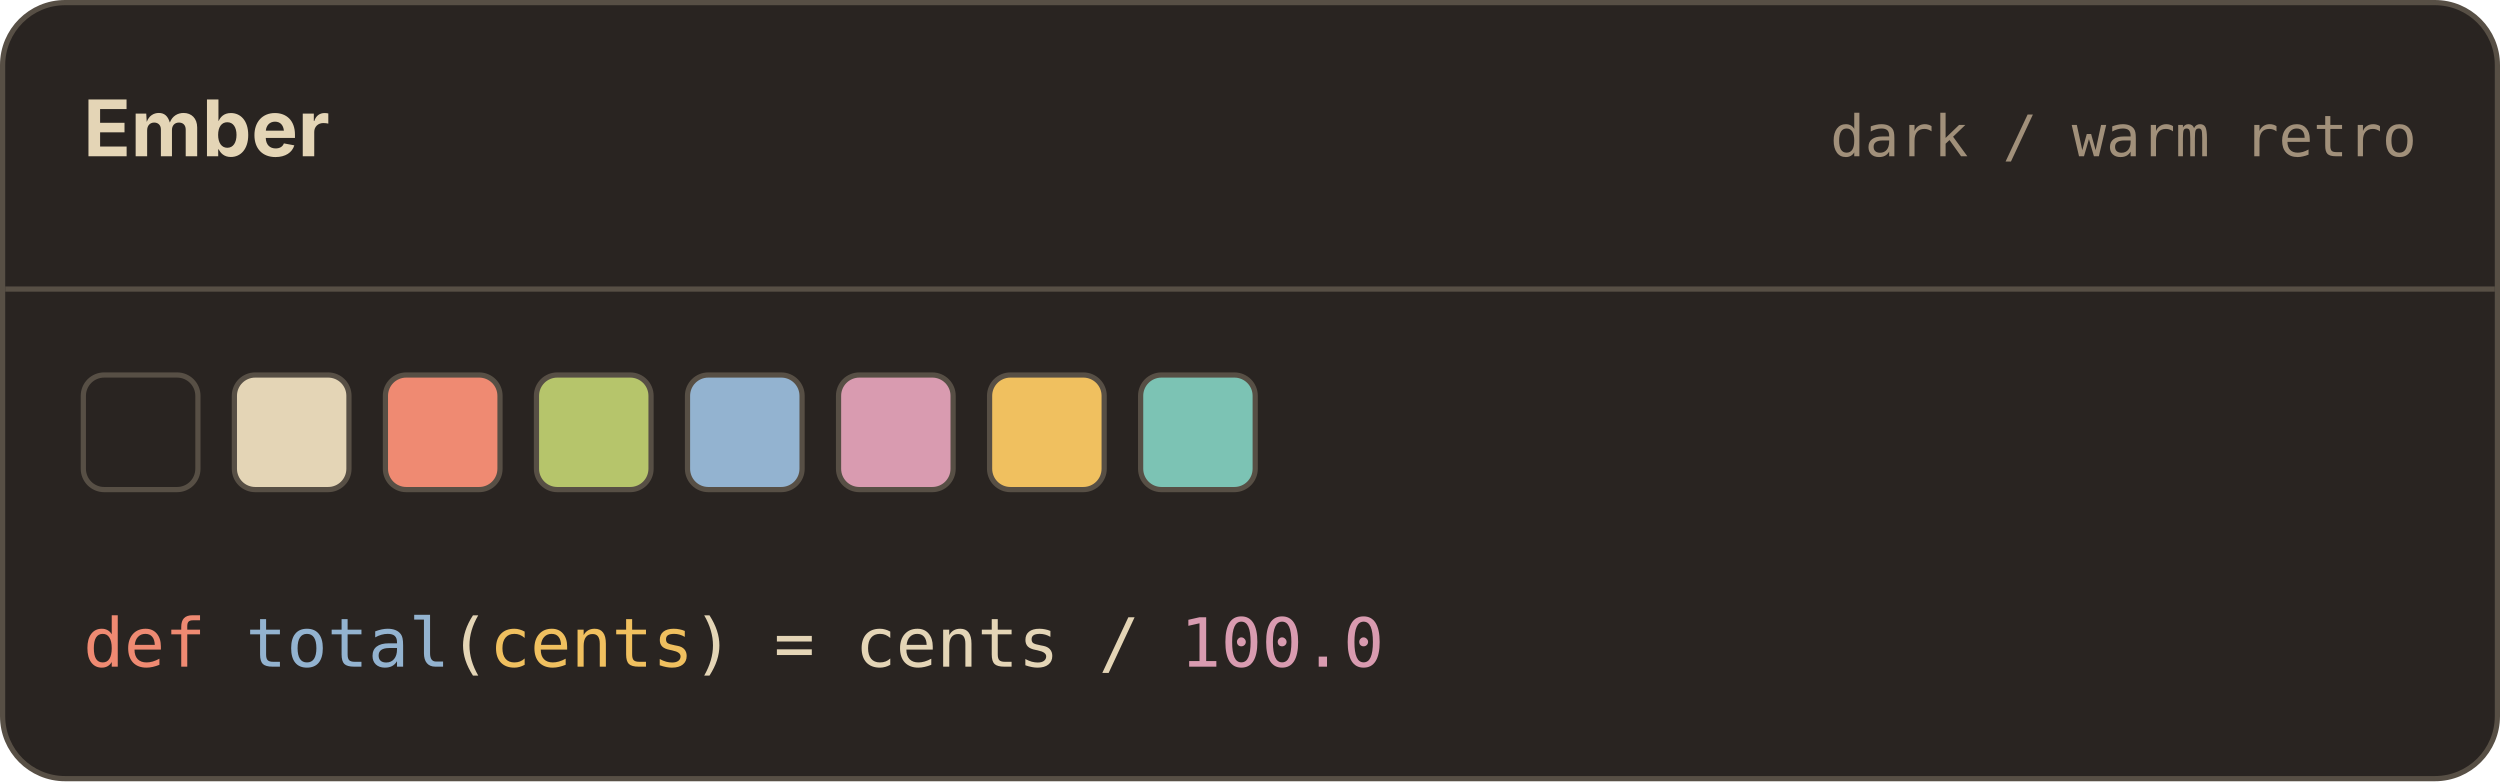
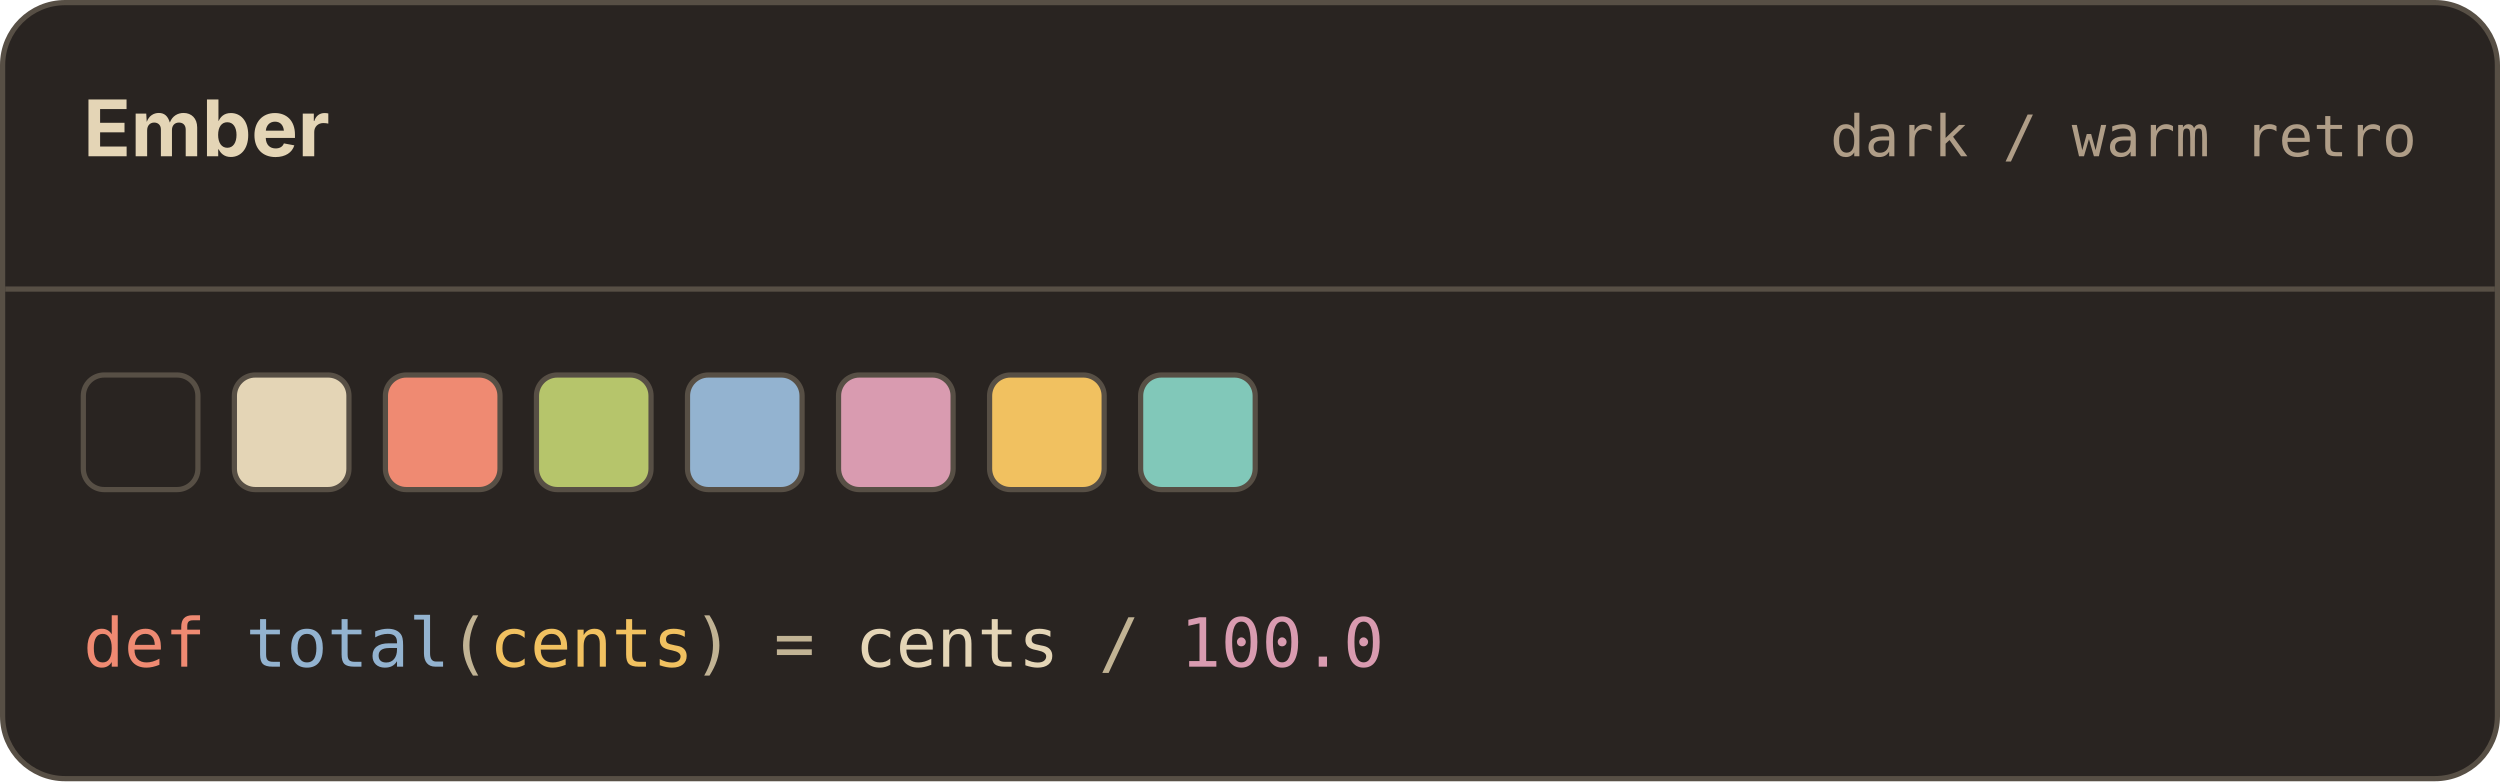
<svg xmlns="http://www.w3.org/2000/svg" width="480" height="150" viewBox="0 0 480 150" role="img" aria-labelledby="swatch-title">
  <rect x="0.5" y="0.5" width="479" height="149" rx="12" fill="#292421" stroke="#574f45" />
  <text x="16" y="30" fill="#e4d5b6" font-family="system-ui, -apple-system, BlinkMacSystemFont, Segoe UI, sans-serif" font-size="15" font-weight="700">Ember</text>
-   <text x="464" y="30" fill="#a1907a" font-family="ui-monospace, SFMono-Regular, Menlo, monospace" font-size="11" text-anchor="end">dark / warm retro</text>
+   <text x="464" y="30" fill="#af9d87" font-family="ui-monospace, SFMono-Regular, Menlo, monospace" font-size="11" text-anchor="end">dark / warm retro</text>
  <path d="M 1 55.5 H 479" stroke="#574f45" />
  <g font-family="ui-monospace, SFMono-Regular, Menlo, monospace" font-size="13">
    <g>
      <rect x="16" y="72" width="22" height="22" rx="4" fill="#292421" stroke="#574f45" />
    </g>
    <g>
      <rect x="45" y="72" width="22" height="22" rx="4" fill="#e4d5b6" stroke="#574f45" />
    </g>
    <g>
      <rect x="74" y="72" width="22" height="22" rx="4" fill="#ef8a72" stroke="#574f45" />
    </g>
    <g>
      <rect x="103" y="72" width="22" height="22" rx="4" fill="#b6c56b" stroke="#574f45" />
    </g>
    <g>
      <rect x="132" y="72" width="22" height="22" rx="4" fill="#93b3d0" stroke="#574f45" />
    </g>
    <g>
      <rect x="161" y="72" width="22" height="22" rx="4" fill="#d99bb0" stroke="#574f45" />
    </g>
    <g>
-       <rect x="190" y="72" width="22" height="22" rx="4" fill="#f0c05f" stroke="#574f45" />
+       <rect x="190" y="72" width="22" height="22" rx="4" fill="#f1c160" stroke="#574f45" />
    </g>
    <g>
-       <rect x="219" y="72" width="22" height="22" rx="4" fill="#7cc3b4" stroke="#574f45" />
+       <rect x="219" y="72" width="22" height="22" rx="4" fill="#81c8b9" stroke="#574f45" />
    </g>
    <text x="16" y="128" fill="#ef8a72">def</text>
    <text x="39.4" y="128" fill="#e4d5b6"> </text>
    <text x="47.2" y="128" fill="#93b3d0">total</text>
-     <text x="86.2" y="128" fill="#e4d5b6">(</text>
-     <text x="94" y="128" fill="#f0c05f">cents</text>
-     <text x="133" y="128" fill="#e4d5b6">)</text>
+     <text x="86.2" y="128" fill="#c1b394">(</text>
+     <text x="94" y="128" fill="#f1c160">cents</text>
+     <text x="133" y="128" fill="#c1b394">)</text>
    <text x="140.8" y="128" fill="#e4d5b6"> </text>
-     <text x="148.6" y="128" fill="#e4d5b6">=</text>
+     <text x="148.6" y="128" fill="#c1b394">=</text>
    <text x="156.4" y="128" fill="#e4d5b6"> </text>
    <text x="164.2" y="128" fill="#e4d5b6">cents</text>
    <text x="203.2" y="128" fill="#e4d5b6"> </text>
-     <text x="211" y="128" fill="#e4d5b6">/</text>
+     <text x="211" y="128" fill="#c1b394">/</text>
    <text x="218.8" y="128" fill="#e4d5b6"> </text>
    <text x="226.6" y="128" fill="#d99bb0">100.0</text>
  </g>
</svg>
